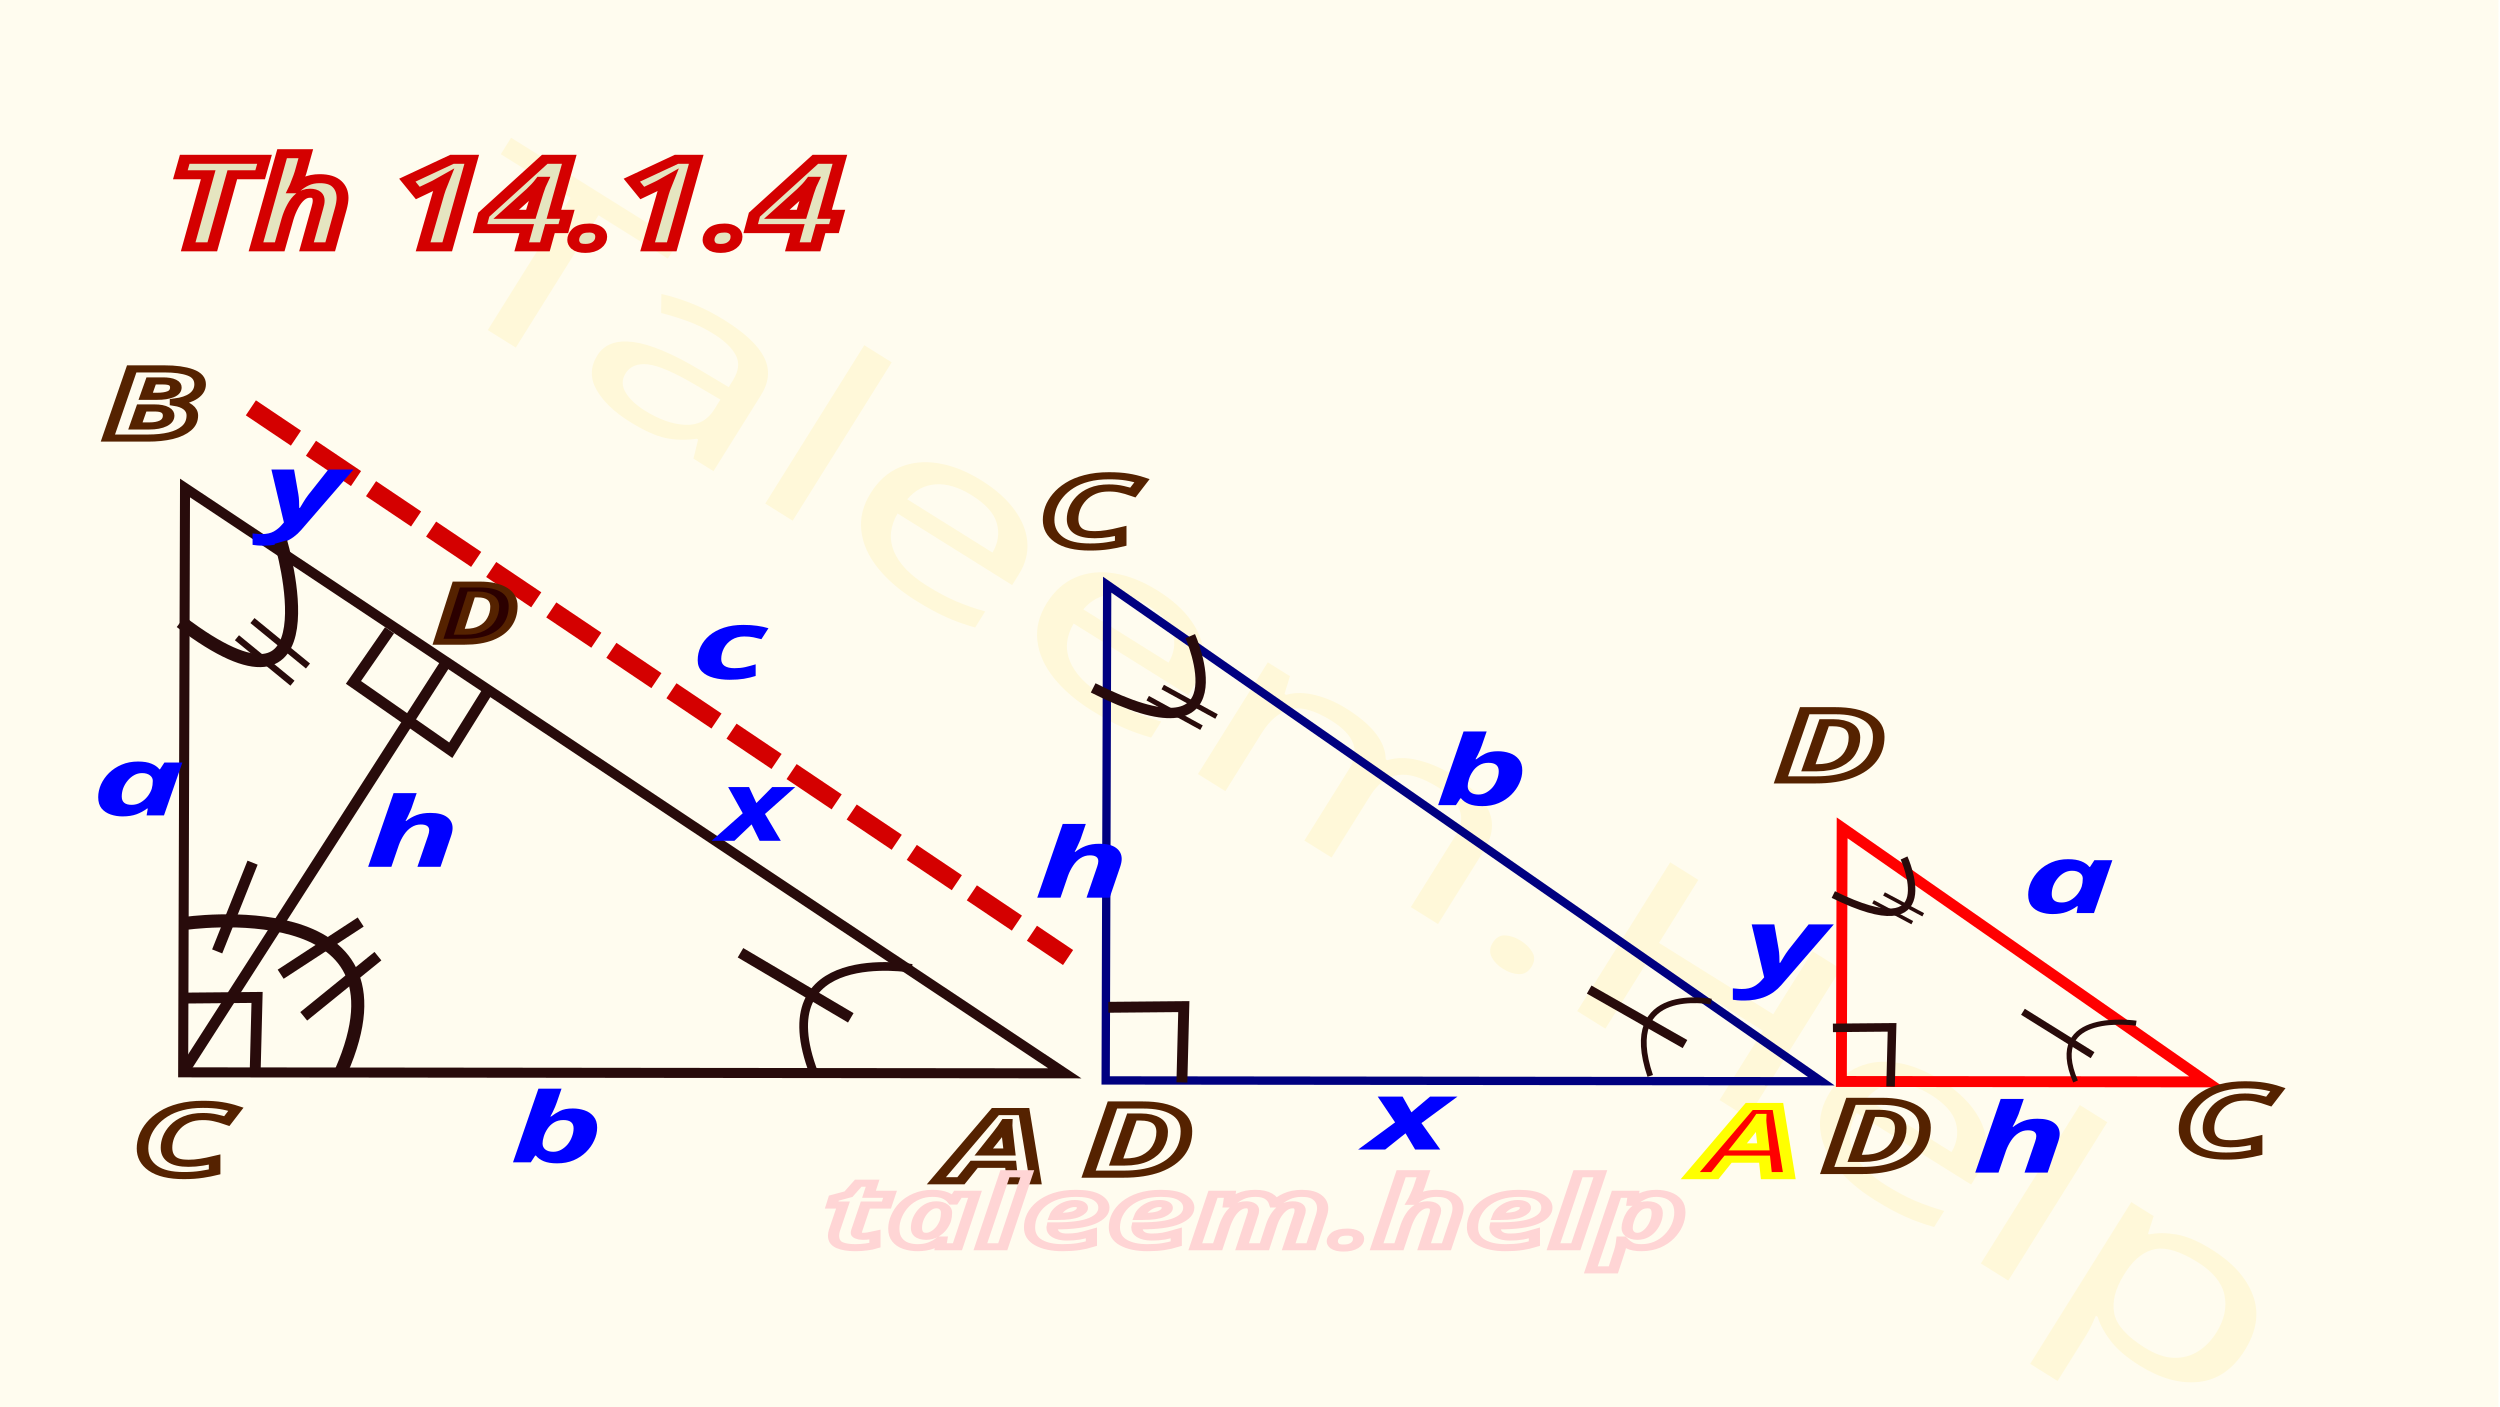
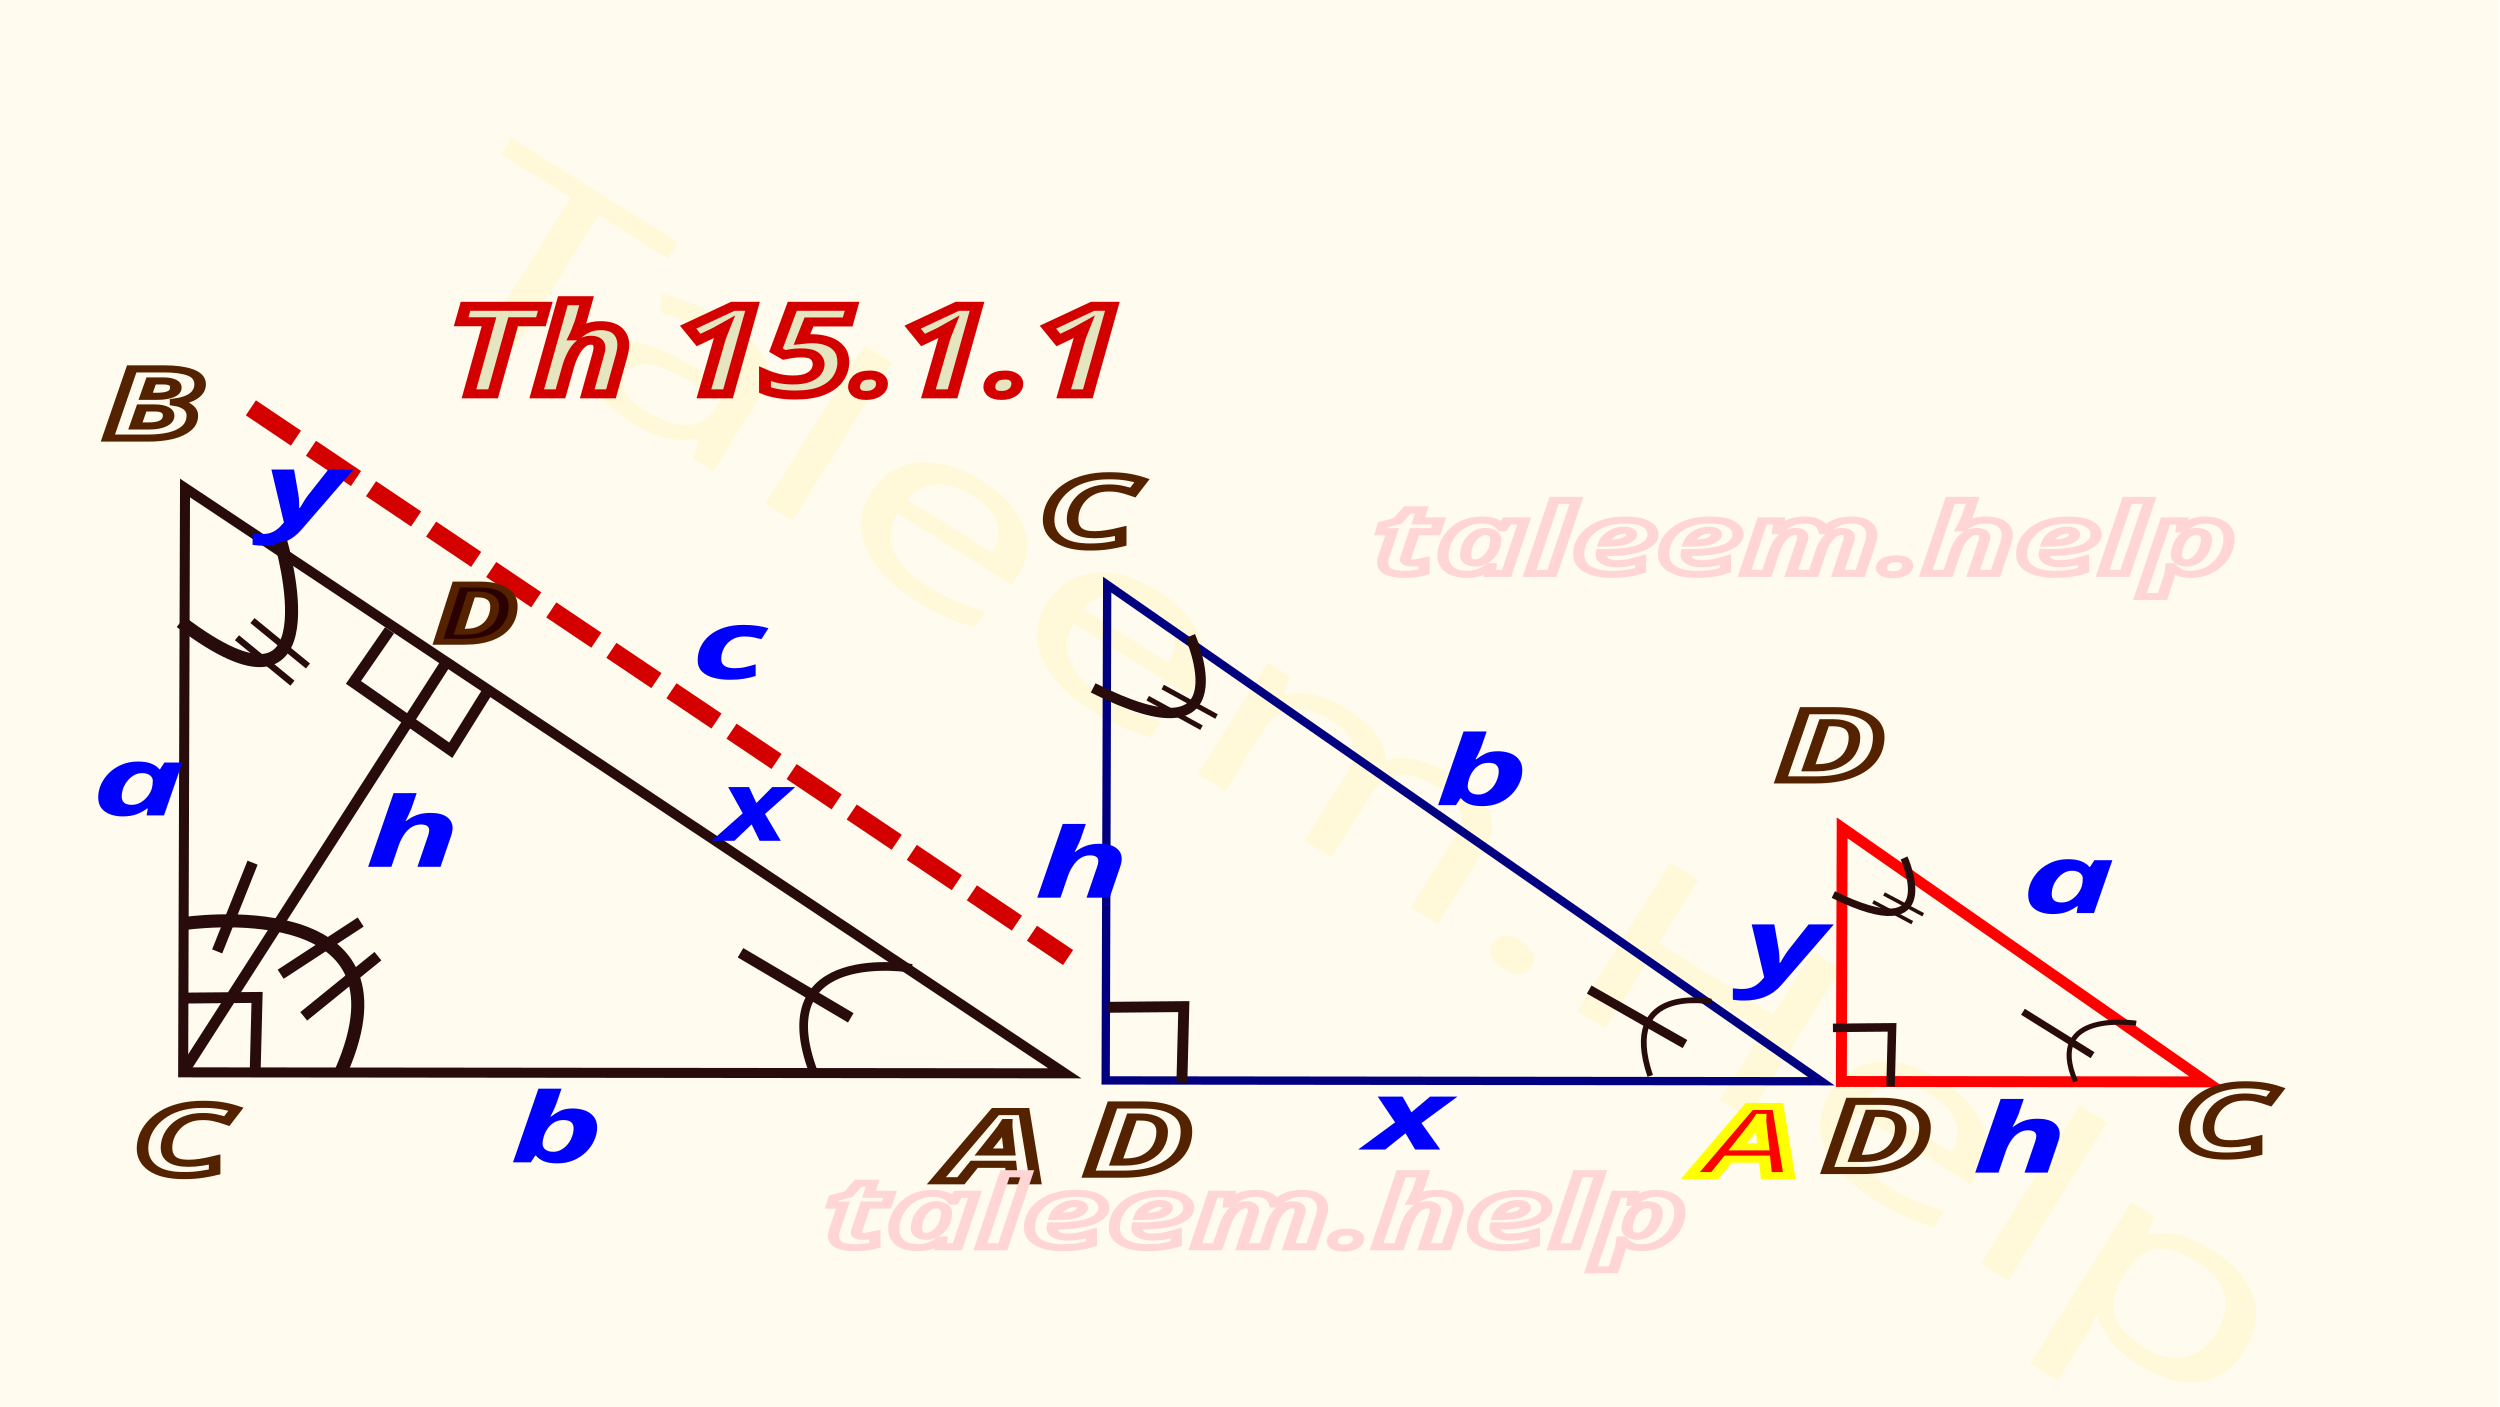
<svg xmlns="http://www.w3.org/2000/svg" width="1280" height="720" viewBox="0 0 338.667 190.5" version="1.1" id="svg5">
  <defs id="defs2" />
  <g id="layer1" style="display:inline;fill:#ffeeaa">
    <rect style="fill:#fffcef;fill-opacity:1;stroke:none;stroke-width:4.62;stroke-miterlimit:8.9" id="rect1514" width="338.785" height="191.386" x="-0.325" y="-0.273" />
  </g>
  <g id="layer2" style="display:inline">
    <text xml:space="preserve" style="font-size:40.743px;font-family:Carlito;-inkscape-font-specification:'Carlito, Normal';fill:#fff8d9;fill-opacity:1;stroke:none;stroke-width:6.733;stroke-miterlimit:8.9" x="55.638" y="3.54" id="text1677" transform="matrix(1.037946,0.6488355,-0.4330424,0.6927402,0,0)">
      <tspan id="tspan1675" style="fill:#fff8d9;fill-opacity:1;stroke-width:6.733" x="55.638" y="3.54">Taleem.Help</tspan>
    </text>
  </g>
  <path style="fill:none;stroke:#000080;stroke-width:1.128" d="m 149.986,79.204 -0.204,67.157 96.948,0.115 z" id="path436" />
  <path style="fill:none;stroke:#280b0b;stroke-width:1.36" d="M 25.063,66.107 24.812,145.266 144.244,145.401 Z" id="path436-3" />
  <path style="fill:none;stroke:#ff0000;stroke-width:1.477;stroke-dasharray:none" d="m 249.549,112.144 -0.104,34.359 49.476,0.059 z" id="path436-3-6" />
  <path style="fill:#ff6600;stroke:#d40000;stroke-width:2.452;stroke-dasharray:7.357, 2.452;stroke-dashoffset:0" d="M 33.985,55.248 144.686,129.716" id="path1192" />
  <text xml:space="preserve" style="font-style:italic;font-weight:bold;font-size:16.748px;font-family:sans-serif;-inkscape-font-specification:'sans-serif, Bold Italic';fill:none;stroke:#552200;stroke-width:1.229;stroke-dasharray:none" x="14.135" y="202.961" id="text1805-3-7-1-1" transform="scale(1.275537,0.7839835)">
    <tspan id="tspan1803-56-3-2-9" style="stroke:#552200;stroke-width:1.229;stroke-dasharray:none" x="14.135" y="202.961">C</tspan>
  </text>
  <text xml:space="preserve" style="font-style:italic;font-weight:bold;font-size:16.748px;font-family:sans-serif;-inkscape-font-specification:'sans-serif, Bold Italic';fill:none;stroke:#552200;stroke-width:1.229;stroke-dasharray:none" x="100.445" y="204.03" id="text1805-3-7-1-1-6" transform="scale(1.275537,0.7839835)">
    <tspan id="tspan1803-56-3-2-9-1" style="stroke:#552200;stroke-width:1.229;stroke-dasharray:none" x="100.445" y="204.03">A</tspan>
  </text>
  <text xml:space="preserve" style="font-style:italic;font-weight:bold;font-size:16.748px;font-family:sans-serif;-inkscape-font-specification:'sans-serif, Bold Italic';fill:none;stroke:#552200;stroke-width:1.229;stroke-dasharray:none" x="115.174" y="202.889" id="text1805-3-7-1-1-6-8" transform="scale(1.275537,0.7839835)">
    <tspan id="tspan1803-56-3-2-9-1-7" style="stroke:#552200;stroke-width:1.229;stroke-dasharray:none" x="115.174" y="202.889">D</tspan>
  </text>
  <text xml:space="preserve" style="font-style:italic;font-weight:bold;font-size:16.748px;font-family:sans-serif;-inkscape-font-specification:'sans-serif, Bold Italic';fill:none;stroke:#552200;stroke-width:1.229;stroke-dasharray:none" x="11.021" y="75.697" id="text1805-3-7-1-1-6-8-9" transform="scale(1.275537,0.7839835)">
    <tspan id="tspan1803-56-3-2-9-1-7-2" style="stroke:#552200;stroke-width:1.229;stroke-dasharray:none" x="11.021" y="75.697">B</tspan>
  </text>
  <text xml:space="preserve" style="font-style:italic;font-weight:bold;font-size:16.748px;font-family:sans-serif;-inkscape-font-specification:'sans-serif, Bold Italic';fill:none;stroke:#552200;stroke-width:1.229;stroke-dasharray:none" x="110.369" y="94.347" id="text1805-3-7-1-1-6-8-0" transform="scale(1.275537,0.7839835)">
    <tspan id="tspan1803-56-3-2-9-1-7-23" style="stroke:#552200;stroke-width:1.229;stroke-dasharray:none" x="110.369" y="94.347">C</tspan>
  </text>
  <text xml:space="preserve" style="font-style:italic;font-weight:bold;font-size:16.748px;font-family:sans-serif;-inkscape-font-specification:'sans-serif, Bold Italic';fill:#0000ff;stroke:none;stroke-width:1.229;stroke-dasharray:none" x="73.365" y="117.289" id="text1805-3-7-1-1-6-8-0-3" transform="scale(1.275537,0.7839835)">
    <tspan id="tspan1803-56-3-2-9-1-7-23-1" style="fill:#0000ff;stroke:none;stroke-width:1.229;stroke-dasharray:none" x="73.365" y="117.289">c</tspan>
  </text>
  <text xml:space="preserve" style="font-style:italic;font-weight:bold;font-size:15.491px;font-family:sans-serif;-inkscape-font-specification:'sans-serif, Bold Italic';fill:#0000ff;stroke:none;stroke-width:1.137;stroke-dasharray:none" x="83.752" y="132.316" id="text1805-3-7-1-1-6-8-0-3-9" transform="scale(1.161683,0.8608202)">
    <tspan id="tspan1803-56-3-2-9-1-7-23-1-4" style="fill:#0000ff;stroke:none;stroke-width:1.137;stroke-dasharray:none" x="83.752" y="132.316">x</tspan>
  </text>
  <text xml:space="preserve" style="font-style:italic;font-weight:bold;font-size:16.748px;font-family:sans-serif;-inkscape-font-specification:'sans-serif, Bold Italic';fill:#0000ff;stroke:none;stroke-width:1.229;stroke-dasharray:none" x="54.184" y="200.847" id="text1805-3-7-1-1-6-8-0-3-7" transform="scale(1.275537,0.7839835)">
    <tspan id="tspan1803-56-3-2-9-1-7-23-1-8" style="fill:#0000ff;stroke:none;stroke-width:1.229;stroke-dasharray:none" x="54.184" y="200.847">b</tspan>
  </text>
  <text xml:space="preserve" style="font-style:italic;font-weight:bold;font-size:16.748px;font-family:sans-serif;-inkscape-font-specification:'sans-serif, Bold Italic';fill:#0000ff;stroke:none;stroke-width:1.229;stroke-dasharray:none" x="38.801" y="149.78" id="text1805-3-7-1-1-6-8-0-3-4" transform="scale(1.275537,0.7839835)">
    <tspan id="tspan1803-56-3-2-9-1-7-23-1-5" style="fill:#0000ff;stroke:none;stroke-width:1.229;stroke-dasharray:none" x="38.801" y="149.78">h</tspan>
  </text>
  <text xml:space="preserve" style="font-style:italic;font-weight:bold;font-size:16.748px;font-family:sans-serif;-inkscape-font-specification:'sans-serif, Bold Italic';fill:#0000ff;stroke:none;stroke-width:1.229;stroke-dasharray:none" x="9.696" y="140.899" id="text1805-3-7-1-1-6-8-0-3-0" transform="scale(1.275537,0.7839835)">
    <tspan id="tspan1803-56-3-2-9-1-7-23-1-3" style="fill:#0000ff;stroke:none;stroke-width:1.229;stroke-dasharray:none" x="9.696" y="140.899">a</tspan>
  </text>
  <text xml:space="preserve" style="font-style:italic;font-weight:bold;font-size:16.748px;font-family:sans-serif;-inkscape-font-specification:'sans-serif, Bold Italic';fill:#0000ff;stroke:none;stroke-width:1.229;stroke-dasharray:none" x="27.982" y="90.276" id="text1805-3-7-1-1-6-8-0-3-6" transform="scale(1.275537,0.7839835)">
    <tspan id="tspan1803-56-3-2-9-1-7-23-1-1" style="fill:#0000ff;stroke:none;stroke-width:1.229;stroke-dasharray:none" x="27.982" y="90.276">y</tspan>
  </text>
  <text xml:space="preserve" style="font-style:italic;font-weight:bold;font-size:16.748px;font-family:sans-serif;-inkscape-font-specification:'sans-serif, Bold Italic';fill:#0000ff;stroke:none;stroke-width:1.229;stroke-dasharray:none" x="109.862" y="155.109" id="text1805-3-7-1-1-6-8-0-3-06" transform="scale(1.275537,0.7839835)">
    <tspan id="tspan1803-56-3-2-9-1-7-23-1-32" style="fill:#0000ff;stroke:none;stroke-width:1.229;stroke-dasharray:none" x="109.862" y="155.109">h</tspan>
  </text>
  <text xml:space="preserve" style="font-style:italic;font-weight:bold;font-size:16.748px;font-family:sans-serif;-inkscape-font-specification:'sans-serif, Bold Italic';fill:#0000ff;stroke:none;stroke-width:1.229;stroke-dasharray:none" x="152.439" y="139.123" id="text1805-3-7-1-1-6-8-0-3-06-0" transform="scale(1.275537,0.7839835)">
    <tspan id="tspan1803-56-3-2-9-1-7-23-1-32-6" style="fill:#0000ff;stroke:none;stroke-width:1.229;stroke-dasharray:none" x="152.439" y="139.123">b</tspan>
  </text>
  <text xml:space="preserve" style="font-style:italic;font-weight:bold;font-size:16.748px;font-family:sans-serif;-inkscape-font-specification:'sans-serif, Bold Italic';fill:#0000ff;stroke:none;stroke-width:1.229;stroke-dasharray:none" x="145.07" y="198.627" id="text1805-3-7-1-1-6-8-0-3-06-1" transform="scale(1.275537,0.7839835)">
    <tspan id="tspan1803-56-3-2-9-1-7-23-1-32-5" style="fill:#0000ff;stroke:none;stroke-width:1.229;stroke-dasharray:none" x="145.07" y="198.627">x</tspan>
  </text>
  <text xml:space="preserve" style="font-style:italic;font-weight:bold;font-size:16.748px;font-family:sans-serif;-inkscape-font-specification:'sans-serif, Bold Italic';fill:#0000ff;stroke:none;stroke-width:1.229;stroke-dasharray:none" x="185.191" y="168.875" id="text1805-3-7-1-1-6-8-0-3-06-5" transform="scale(1.275537,0.7839835)">
    <tspan id="tspan1803-56-3-2-9-1-7-23-1-32-4" style="fill:#0000ff;stroke:none;stroke-width:1.229;stroke-dasharray:none" x="185.191" y="168.875">y</tspan>
  </text>
  <text xml:space="preserve" style="font-style:italic;font-weight:bold;font-size:16.748px;font-family:sans-serif;-inkscape-font-specification:'sans-serif, Bold Italic';fill:#0000ff;stroke:none;stroke-width:1.229;stroke-dasharray:none" x="214.668" y="157.773" id="text1805-3-7-1-1-6-8-0-3-06-5-7" transform="scale(1.275537,0.7839835)">
    <tspan id="tspan1803-56-3-2-9-1-7-23-1-32-4-6" style="fill:#0000ff;stroke:none;stroke-width:1.229;stroke-dasharray:none" x="214.668" y="157.773">a</tspan>
  </text>
  <text xml:space="preserve" style="font-style:italic;font-weight:bold;font-size:16.748px;font-family:sans-serif;-inkscape-font-specification:'sans-serif, Bold Italic';fill:#0000ff;stroke:none;stroke-width:1.229;stroke-dasharray:none" x="209.482" y="202.623" id="text1805-3-7-1-1-6-8-0-3-06-5-5" transform="scale(1.275537,0.7839835)">
    <tspan id="tspan1803-56-3-2-9-1-7-23-1-32-4-69" style="fill:#0000ff;stroke:none;stroke-width:1.229;stroke-dasharray:none" x="209.482" y="202.623">h</tspan>
  </text>
  <text xml:space="preserve" style="font-style:italic;font-weight:bold;font-size:13.353px;font-family:sans-serif;-inkscape-font-specification:'sans-serif, Bold Italic';fill:#2b0000;stroke:#552200;stroke-width:0.98;stroke-dasharray:none" x="47.927" y="106.867" id="text1805-3-7-1-1-6-8-0-2" transform="scale(1.229227,0.8135196)">
    <tspan id="tspan1803-56-3-2-9-1-7-23-9" style="fill:#2b0000;stroke:#552200;stroke-width:0.98;stroke-dasharray:none" x="47.927" y="106.867">D</tspan>
  </text>
  <text xml:space="preserve" style="font-style:italic;font-weight:bold;font-size:16.748px;font-family:sans-serif;-inkscape-font-specification:'sans-serif, Bold Italic';fill:none;stroke:#552200;stroke-width:1.229;stroke-dasharray:none" x="188.701" y="134.757" id="text1805-3-7-1-1-6-8-7" transform="scale(1.275537,0.7839835)">
    <tspan id="tspan1803-56-3-2-9-1-7-5" style="stroke:#552200;stroke-width:1.229;stroke-dasharray:none" x="188.701" y="134.757">D</tspan>
  </text>
  <text xml:space="preserve" style="font-style:italic;font-weight:bold;font-size:16.748px;font-family:sans-serif;-inkscape-font-specification:'sans-serif, Bold Italic';fill:#ff0000;stroke:#ffff00;stroke-width:1.229;stroke-dasharray:none" x="180.513" y="203.142" id="text1805-3-7-1-1-6-8-92" transform="scale(1.275537,0.7839835)">
    <tspan id="tspan1803-56-3-2-9-1-7-28" style="stroke:#ffff00;stroke-width:1.229;stroke-dasharray:none;fill:#ff0000" x="180.513" y="203.142">A</tspan>
  </text>
  <text xml:space="preserve" style="font-style:italic;font-weight:bold;font-size:16.748px;font-family:sans-serif;-inkscape-font-specification:'sans-serif, Bold Italic';fill:none;stroke:#552200;stroke-width:1.229;stroke-dasharray:none" x="193.613" y="202.254" id="text1805-3-7-1-1-6-8-97" transform="scale(1.275537,0.7839835)">
    <tspan id="tspan1803-56-3-2-9-1-7-3" style="stroke:#552200;stroke-width:1.229;stroke-dasharray:none" x="193.613" y="202.254">D</tspan>
  </text>
  <text xml:space="preserve" style="font-style:italic;font-weight:bold;font-size:16.748px;font-family:sans-serif;-inkscape-font-specification:'sans-serif, Bold Italic';fill:none;stroke:#552200;stroke-width:1.229;stroke-dasharray:none" x="231.005" y="199.59" id="text1805-3-7-1-1-6-8-6" transform="scale(1.275537,0.7839835)">
    <tspan id="tspan1803-56-3-2-9-1-7-1" style="stroke:#552200;stroke-width:1.229;stroke-dasharray:none" x="231.005" y="199.59">C</tspan>
  </text>
  <text xml:space="preserve" style="font-style:italic;font-weight:bold;font-size:16.388px;font-family:sans-serif;-inkscape-font-specification:'sans-serif, Bold Italic';fill:none;stroke:#ffd5d5;stroke-width:1.203;stroke-dasharray:none" x="88.723" y="212.666" id="text1805-62" transform="scale(1.259176,0.7941702)">
    <tspan id="tspan1803-6" style="stroke:#ffd5d5;stroke-width:1.203;stroke-dasharray:none" x="88.723" y="212.666">taleem.help</tspan>
  </text>
-   <text xml:space="preserve" style="font-style:italic;font-weight:bold;font-size:19.078px;font-family:sans-serif;-inkscape-font-specification:'sans-serif, Bold Italic';fill:#e5e5c0;fill-opacity:1;stroke:#d40000;stroke-width:1.4;stroke-dasharray:none" x="19.696" y="38.425" id="text1805-18" transform="scale(1.149285,0.8701062)">
-     <tspan id="tspan1803-7" style="fill:#e5e5c0;fill-opacity:1;stroke:#d40000;stroke-width:1.4;stroke-dasharray:none" x="19.696" y="38.425">Th 14.1.4</tspan>
+   <text xml:space="preserve" style="font-style:italic;font-weight:bold;font-size:16.388px;font-family:sans-serif;-inkscape-font-specification:'sans-serif, Bold Italic';fill:none;stroke:#ffd5d5;stroke-width:1.203;stroke-dasharray:none" x="147.803" y="97.811" id="text1805-62-3" transform="scale(1.259176,0.7941702)">
+     <tspan id="tspan1803-6-6" style="stroke:#ffd5d5;stroke-width:1.203;stroke-dasharray:none" x="147.803" y="97.811">taleem.help</tspan>
+   </text>
+   <text xml:space="preserve" style="font-style:italic;font-weight:bold;font-size:19.078px;font-family:sans-serif;-inkscape-font-specification:'sans-serif, Bold Italic';fill:#e5e5c0;fill-opacity:1;stroke:#d40000;stroke-width:1.4;stroke-dasharray:none" x="52.792" y="61.313" id="text1805-18" transform="scale(1.149285,0.8701062)">
+     <tspan id="tspan1803-7" style="fill:#e5e5c0;fill-opacity:1;stroke:#d40000;stroke-width:1.4;stroke-dasharray:none" x="52.792" y="61.313">Th 15.1.1</tspan>
  </text>
  <path style="fill:none;stroke:#280b0b;stroke-width:1.771;stroke-dasharray:none" d="m 24.947,125.112 c 0,0 32.17,-4.777 21.267,20.033" id="path1128" />
  <path style="fill:none;stroke:#280b0b;stroke-width:1.771;stroke-dasharray:none" d="m 38.046,73.425 c 0,0 8.014,27.199 -13.569,10.812" id="path1128-1" />
  <path style="fill:none;stroke:#280b0b;stroke-width:1.179;stroke-dasharray:none" d="m 123.518,131.183 c 0,0 -20.036,-3.402 -13.246,14.264" id="path1128-3" />
  <path style="fill:none;stroke:#280b0b;stroke-width:0.782;stroke-dasharray:none" d="m 231.812,135.685 c 0,0 -12.498,-2.401 -8.262,10.067" id="path1128-3-5" />
  <path style="fill:none;stroke:#280b0b;stroke-width:0.691;stroke-dasharray:none" d="m 289.381,138.612 c 0,0 -12.426,-1.881 -8.215,7.889" id="path1128-3-6" />
  <path style="fill:none;stroke:#280b0b;stroke-width:1.477;stroke-dasharray:none" d="m 24.598,135.211 10.226,-0.094 -0.261,10.273" id="path1130" />
  <path style="fill:none;stroke:#280b0b;stroke-width:1.477;stroke-dasharray:none" d="m 150.142,136.455 10.226,-0.094 -0.261,10.273" id="path1130-7" />
  <path style="fill:none;stroke:#280b0b;stroke-width:1.156;stroke-dasharray:none" d="m 248.3,139.243 8.014,-0.073 -0.205,8.025" id="path1130-7-5" />
  <path style="fill:none;stroke:#280b0b;stroke-width:1.477;stroke-dasharray:none" d="m 115.252,137.884 -14.94,-8.818" id="path1253" />
  <path style="fill:#ff0000;stroke:#280b0b;stroke-width:1.477;stroke-dasharray:none" d="m 29.42,128.885 4.795,-12.023" id="path1253-3" />
  <path style="fill:#ff0000;stroke:#280b0b;stroke-width:1.477;stroke-dasharray:none" d="m 38.02,131.975 10.841,-7.073" id="path1253-3-7" />
  <path style="fill:#ff0000;stroke:#280b0b;stroke-width:1.477;stroke-dasharray:none" d="m 41.144,137.681 10.053,-8.153" id="path1253-3-4" />
  <path style="fill:none;stroke:#280b0b;stroke-width:0.876;stroke-dasharray:none" d="M 41.718,90.222 34.198,84.064" id="path1253-27" />
  <path style="fill:none;stroke:#280b0b;stroke-width:0.876;stroke-dasharray:none" d="M 39.618,92.55 32.098,86.392" id="path1253-27-0" />
  <path style="fill:none;stroke:#280b0b;stroke-width:1.404;stroke-dasharray:none" d="m 161.24,86.173 c 0,0 7.768,17.637 -13.152,7.011" id="path1128-1-9" />
  <path style="fill:none;stroke:#280b0b;stroke-width:0.694;stroke-dasharray:none" d="M 164.799,97.064 157.51,93.072" id="path1253-27-3" />
  <path style="fill:none;stroke:#280b0b;stroke-width:0.694;stroke-dasharray:none" d="m 162.764,98.574 -7.289,-3.993" id="path1253-27-0-6" />
  <path style="fill:none;stroke:#280b0b;stroke-width:1.008;stroke-dasharray:none" d="m 257.936,116.223 c 0,0 5.66,12.47 -9.583,4.957" id="path1128-1-9-0" />
  <path style="fill:none;stroke:#280b0b;stroke-width:0.498;stroke-dasharray:none" d="m 260.53,123.923 -5.311,-2.823" id="path1253-27-3-6" />
  <path style="fill:none;stroke:#280b0b;stroke-width:0.498;stroke-dasharray:none" d="m 259.047,124.99 -5.311,-2.823" id="path1253-27-0-6-2" />
  <path style="fill:none;stroke:#280b0b;stroke-width:1.26;stroke-dasharray:none" d="M 228.26,141.438 215.28,134.054" id="path1253-2" />
  <path style="fill:none;stroke:#280b0b;stroke-width:0.959;stroke-dasharray:none" d="m 283.474,142.944 -9.432,-5.882" id="path1253-9" />
  <path style="fill:none;stroke:#280b0b;stroke-width:1.477;stroke-dasharray:none" d="M 25.005,144.948 60.236,90.045" id="path1454" />
  <path style="fill:none;stroke:#280b0b;stroke-width:1.477;stroke-dasharray:none" d="m 52.77,85.379 -4.889,7.063 13.183,9.188 5.082,-8.15" id="path1456" />
</svg>
